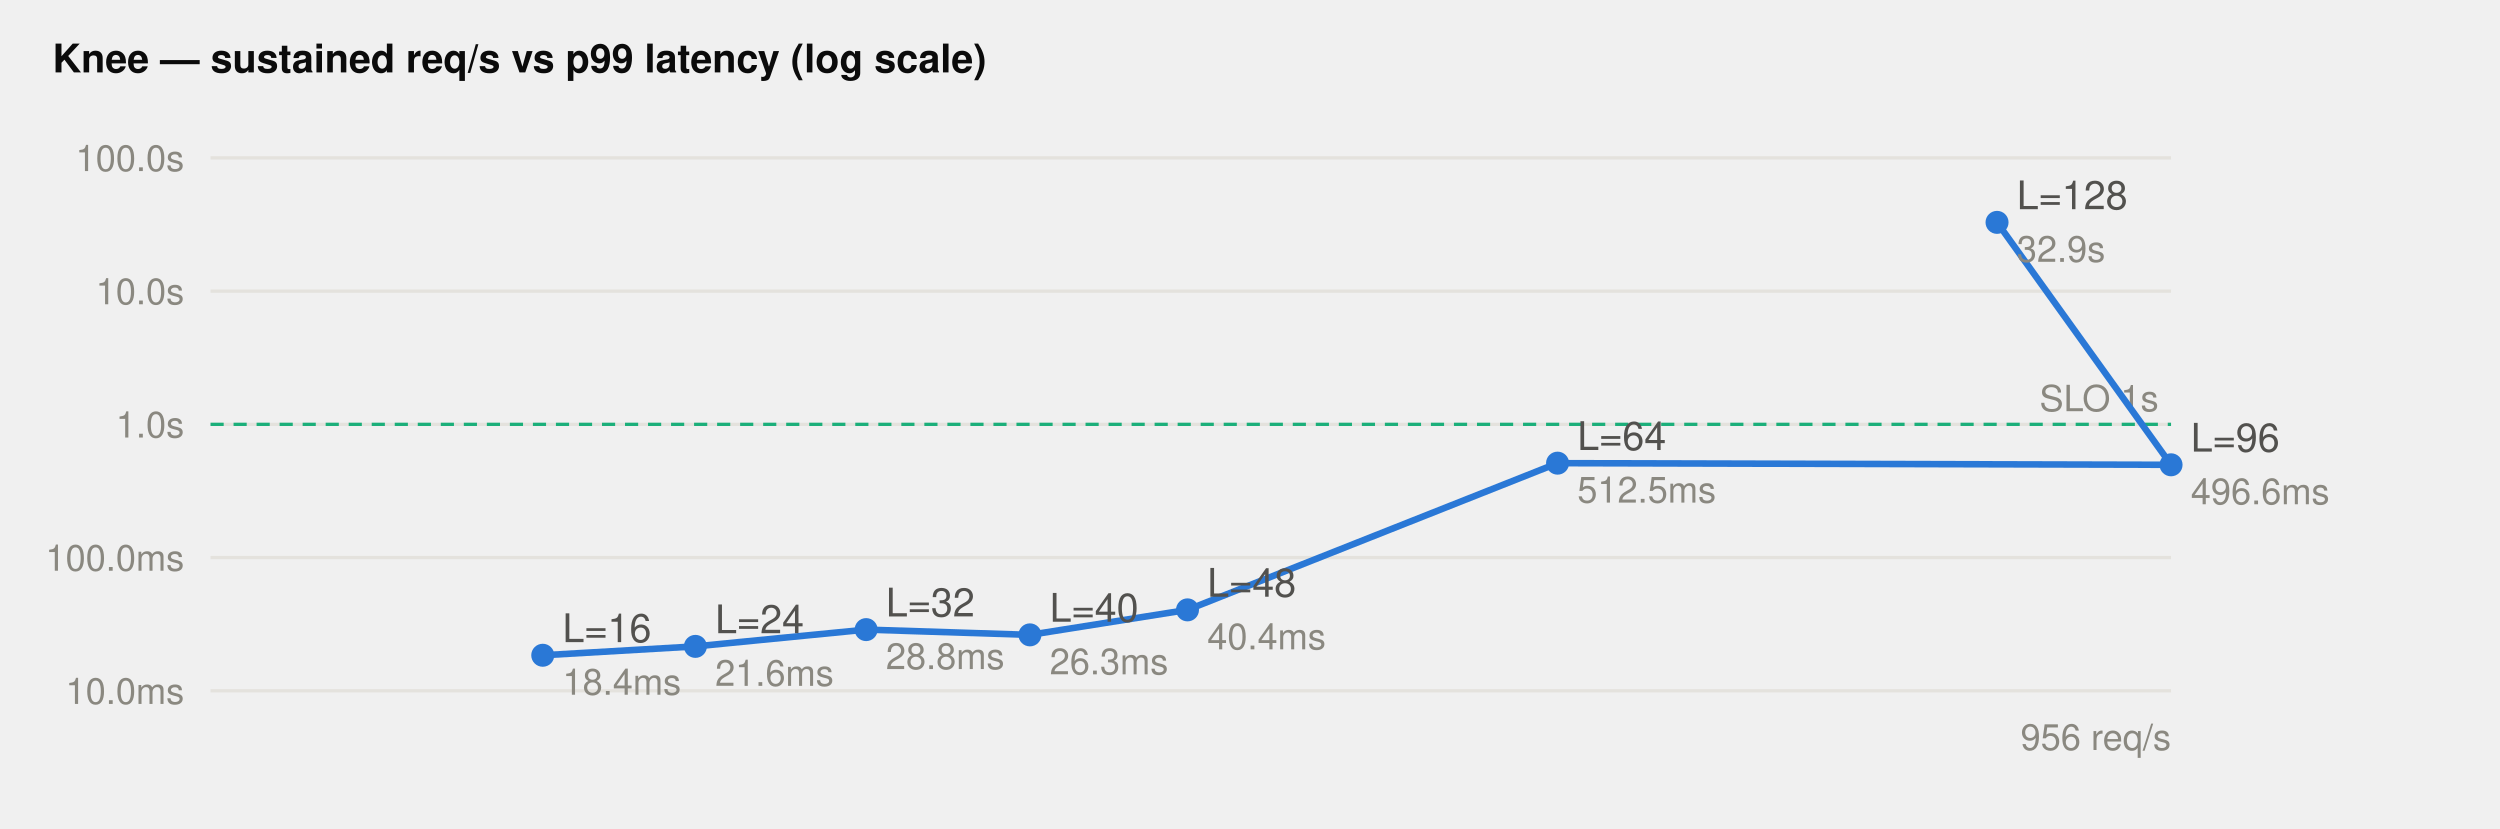
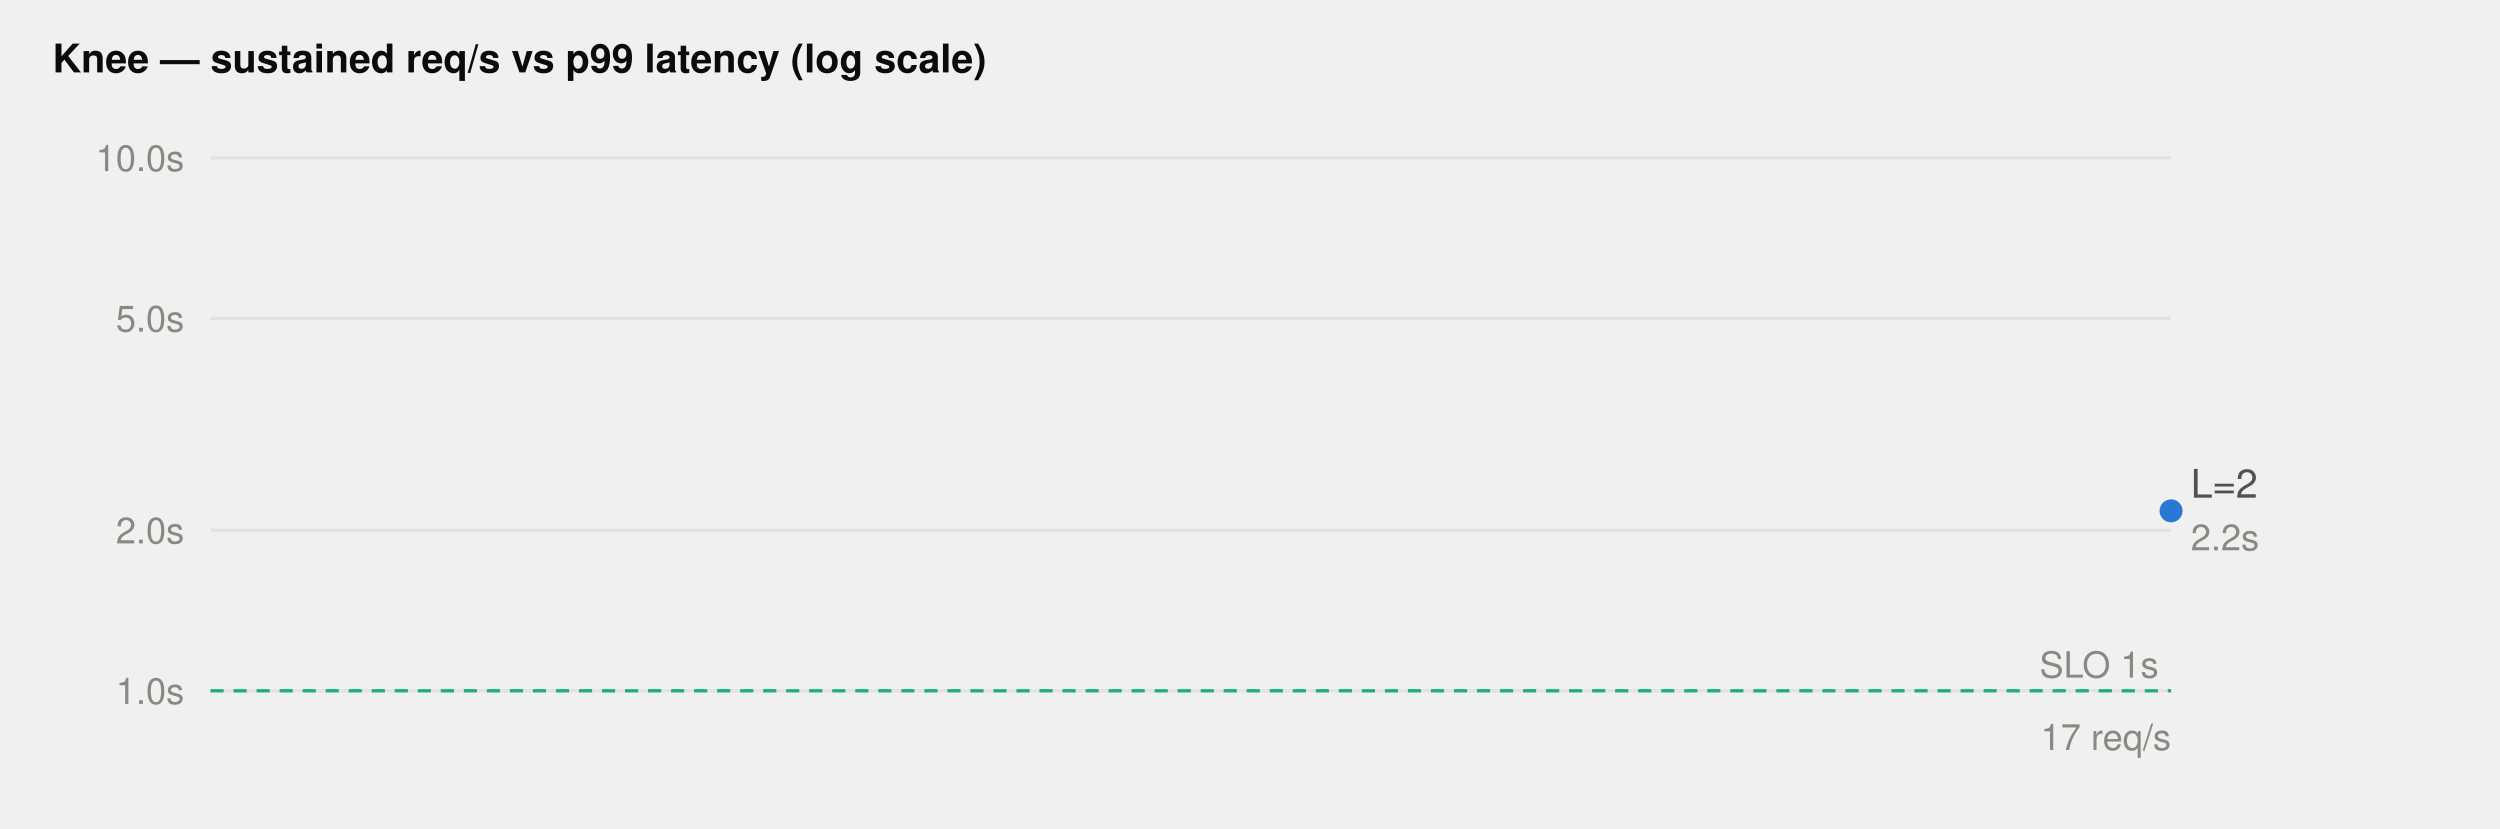
<svg xmlns="http://www.w3.org/2000/svg" viewBox="0 0 760 252" role="img" aria-label="Knee/saturation curve — sustained req/s vs p99 latency">
  <style>
text { fill: #52514e; font: 12px -apple-system, 'Segoe UI', Helvetica, Arial, sans-serif; }
.title { fill: #0b0b0b; font-weight: 600; }
.muted { fill: #8a8880; font-size: 11px; }
.grid { stroke: #e4e2dd; stroke-width: 1; }
.s1 { fill: #2a78d6; } .s1s { stroke: #2a78d6; }
.s2 { fill: #1baf7a; } .s2s { stroke: #1baf7a; }
@media (prefers-color-scheme: dark) {
text { fill: #c3c2b7; }
.title { fill: #ffffff; }
.muted { fill: #8f8e85; }
.grid { stroke: #3a3a38; }
.s1 { fill: #3987e5; } .s1s { stroke: #3987e5; }
.s2 { fill: #199e70; } .s2s { stroke: #199e70; }
}
</style>
  <text x="16" y="22" class="title">Knee — sustained req/s vs p99 latency (log scale)</text>
  <line class="grid" x1="64" y1="210.0" x2="660" y2="210.0" />
-   <text class="muted" x="56.0" y="214.0" text-anchor="end">10.0ms</text>
-   <line class="grid" x1="64" y1="169.5" x2="660" y2="169.5" />
-   <text class="muted" x="56.0" y="173.5" text-anchor="end">100.0ms</text>
-   <line class="grid" x1="64" y1="129.0" x2="660" y2="129.0" />
-   <text class="muted" x="56.0" y="133.0" text-anchor="end">1.0s</text>
-   <line class="grid" x1="64" y1="88.5" x2="660" y2="88.5" />
-   <text class="muted" x="56.0" y="92.5" text-anchor="end">10.0s</text>
+   <text class="muted" x="56.0" y="214.0" text-anchor="end">1.0s</text>
+   <line class="grid" x1="64" y1="161.2" x2="660" y2="161.2" />
+   <text class="muted" x="56.0" y="165.2" text-anchor="end">2.0s</text>
+   <line class="grid" x1="64" y1="96.8" x2="660" y2="96.8" />
+   <text class="muted" x="56.0" y="100.8" text-anchor="end">5.0s</text>
  <line class="grid" x1="64" y1="48.0" x2="660" y2="48.0" />
-   <text class="muted" x="56.0" y="52.0" text-anchor="end">100.0s</text>
-   <line class="s2s" x1="64" y1="129.0" x2="660" y2="129.0" stroke-dasharray="4 3" />
-   <text class="muted" x="620.0" y="125.0">SLO 1s</text>
-   <text class="muted" x="660" y="228.0" text-anchor="end">956 req/s</text>
-   <polyline class="s1s" fill="none" stroke-width="2" points="165.0,199.2 211.4,196.5 263.3,191.4 313.1,193.0 361.0,185.4 473.5,140.8 660.0,141.3 607.1,67.6" />
-   <circle class="s1" cx="165.0" cy="199.2" r="3.5" />
-   <text x="171.0" y="195.2">L=16</text>
-   <text class="muted" x="171.0" y="211.2">18.4ms</text>
-   <circle class="s1" cx="211.4" cy="196.5" r="3.5" />
-   <text x="217.4" y="192.5">L=24</text>
-   <text class="muted" x="217.4" y="208.5">21.6ms</text>
-   <circle class="s1" cx="263.3" cy="191.4" r="3.5" />
-   <text x="269.3" y="187.4">L=32</text>
-   <text class="muted" x="269.3" y="203.4">28.8ms</text>
-   <circle class="s1" cx="313.1" cy="193.0" r="3.5" />
-   <text x="319.1" y="189.0">L=40</text>
-   <text class="muted" x="319.1" y="205.0">26.3ms</text>
-   <circle class="s1" cx="361.0" cy="185.4" r="3.5" />
-   <text x="367.0" y="181.4">L=48</text>
-   <text class="muted" x="367.0" y="197.4">40.4ms</text>
-   <circle class="s1" cx="473.5" cy="140.8" r="3.5" />
-   <text x="479.5" y="136.8">L=64</text>
-   <text class="muted" x="479.5" y="152.8">512.5ms</text>
-   <circle class="s1" cx="660.0" cy="141.3" r="3.5" />
-   <text x="666.0" y="137.3">L=96</text>
-   <text class="muted" x="666.0" y="153.3">496.6ms</text>
-   <circle class="s1" cx="607.1" cy="67.6" r="3.5" />
-   <text x="613.1" y="63.6">L=128</text>
-   <text class="muted" x="613.1" y="79.6">32.9s</text>
+   <text class="muted" x="56.0" y="52.0" text-anchor="end">10.0s</text>
+   <line class="s2s" x1="64" y1="210.0" x2="660" y2="210.0" stroke-dasharray="4 3" />
+   <text class="muted" x="620.0" y="206.0">SLO 1s</text>
+   <text class="muted" x="660" y="228.0" text-anchor="end">17 req/s</text>
+   <polyline class="s1s" fill="none" stroke-width="2" points="660.0,155.3" />
+   <circle class="s1" cx="660.0" cy="155.3" r="3.5" />
+   <text x="666.0" y="151.3">L=2</text>
+   <text class="muted" x="666.0" y="167.3">2.2s</text>
</svg>
